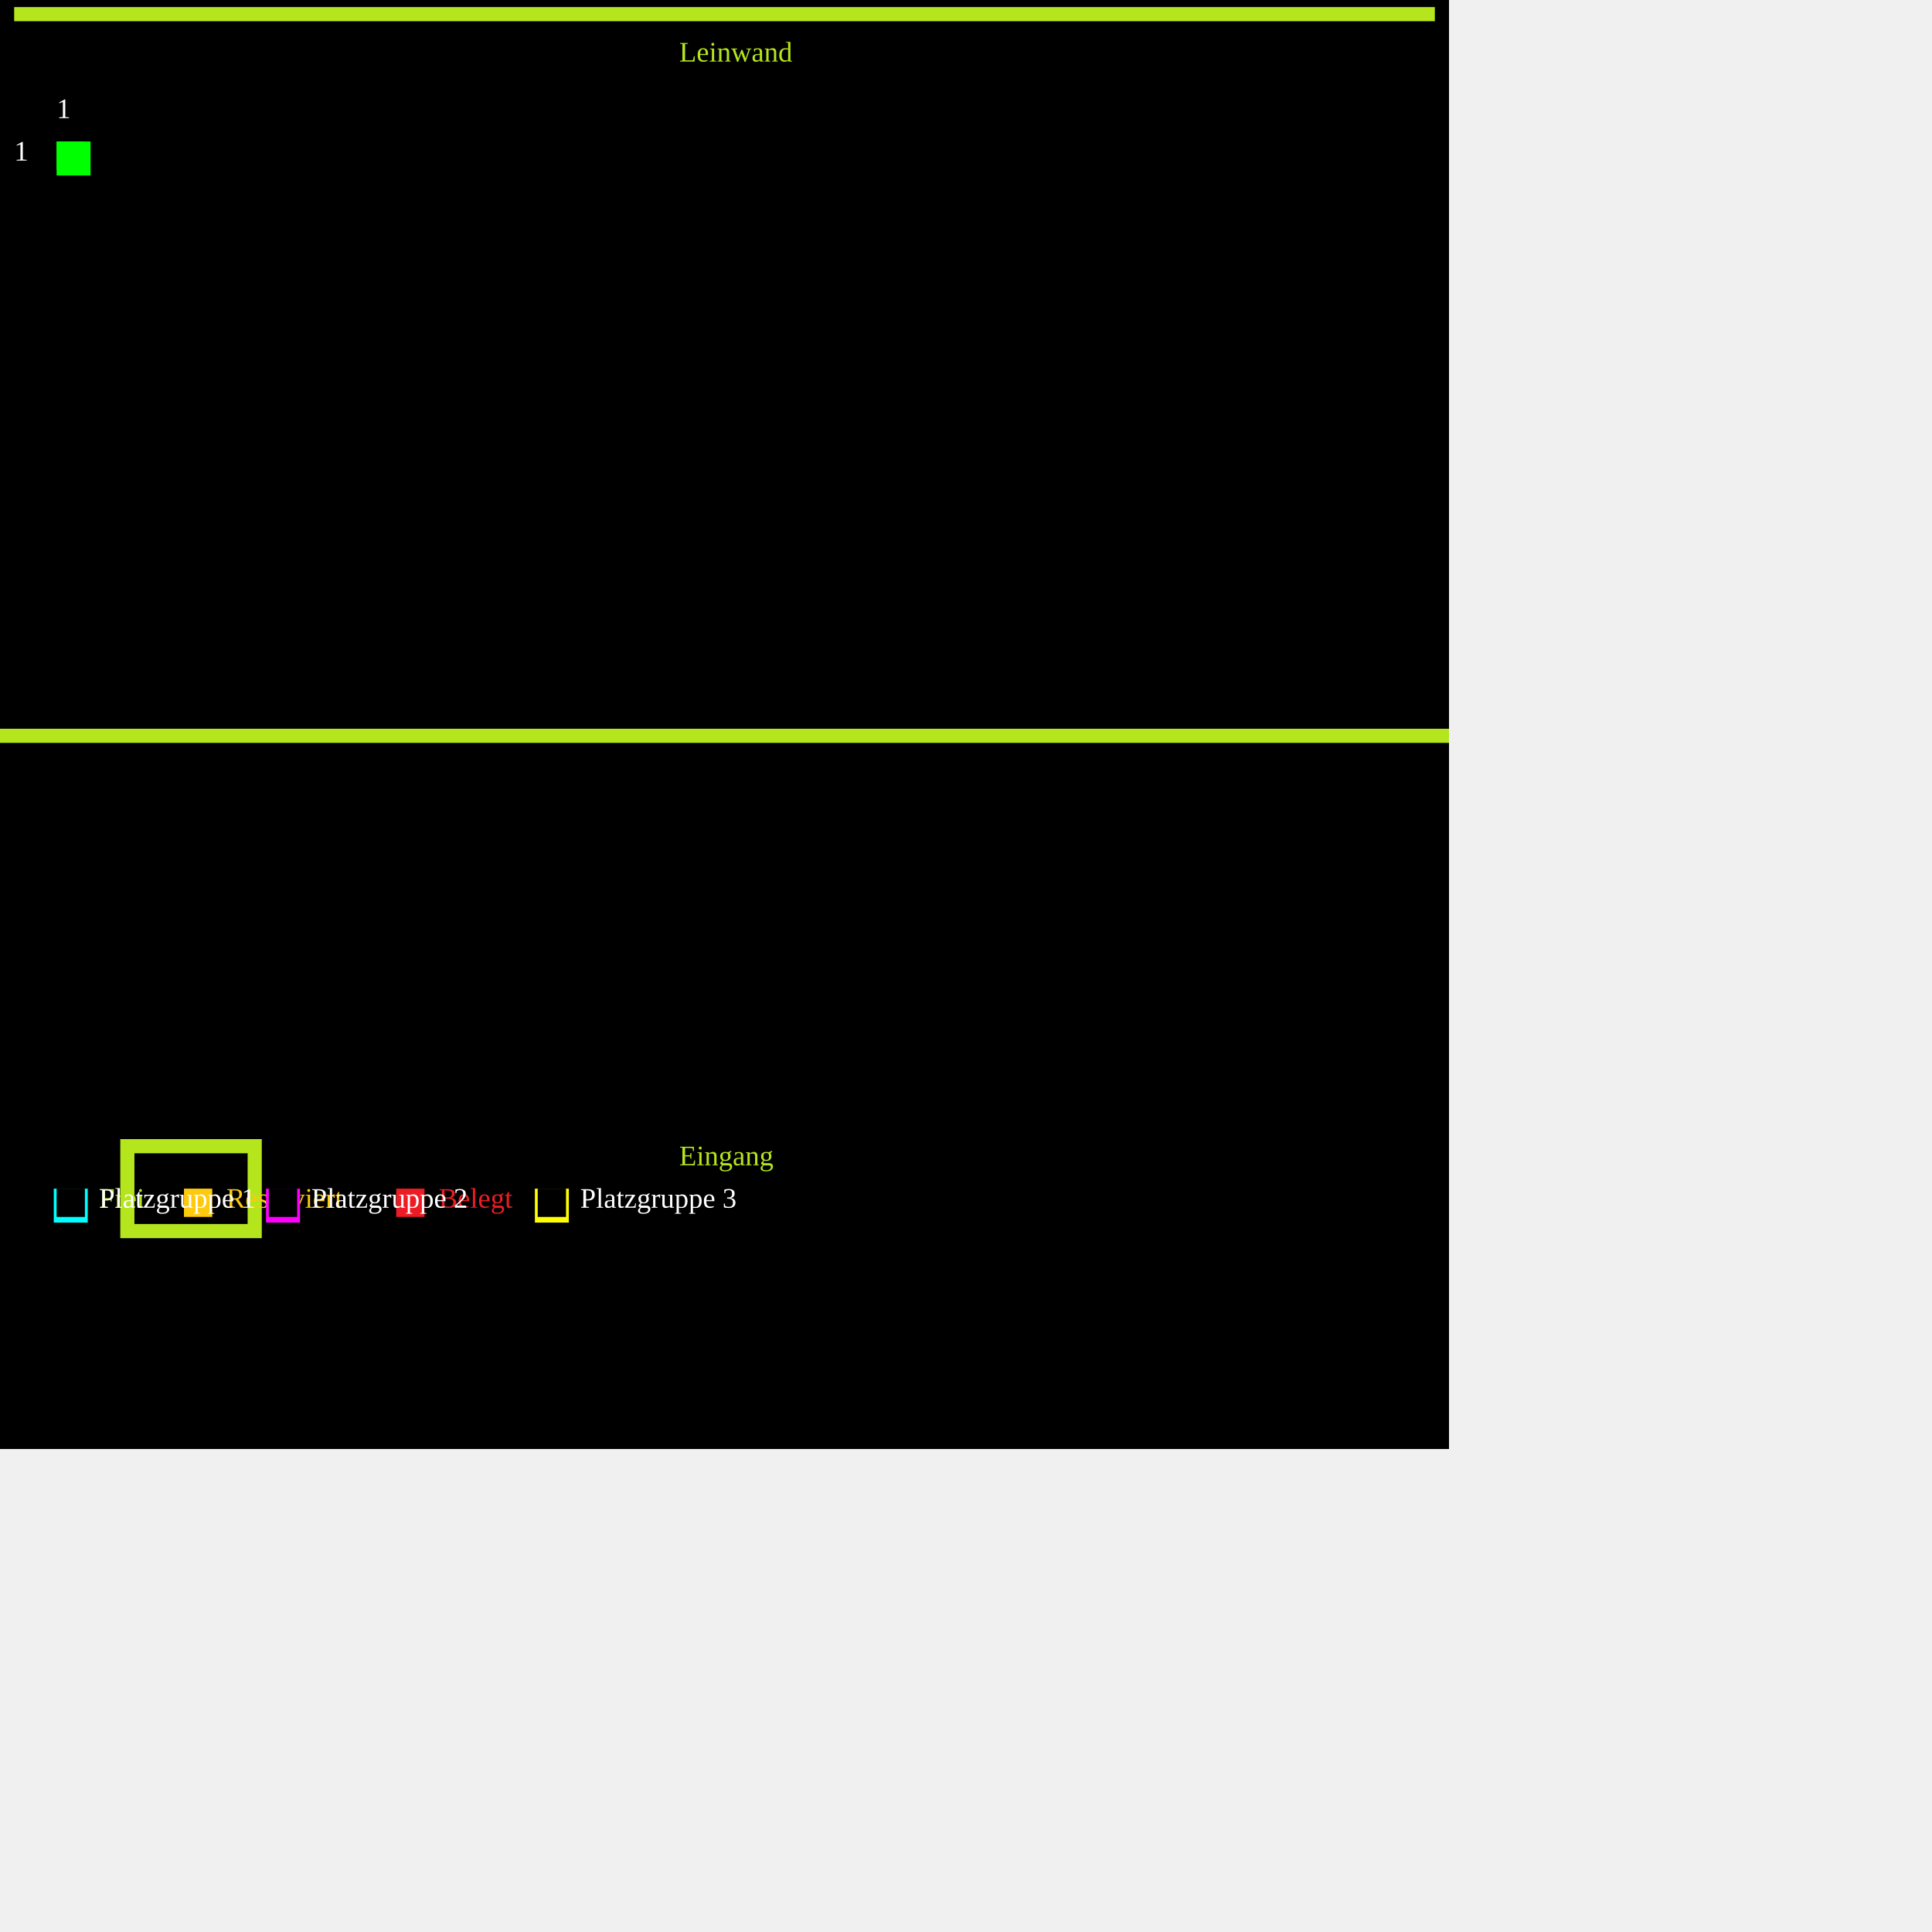
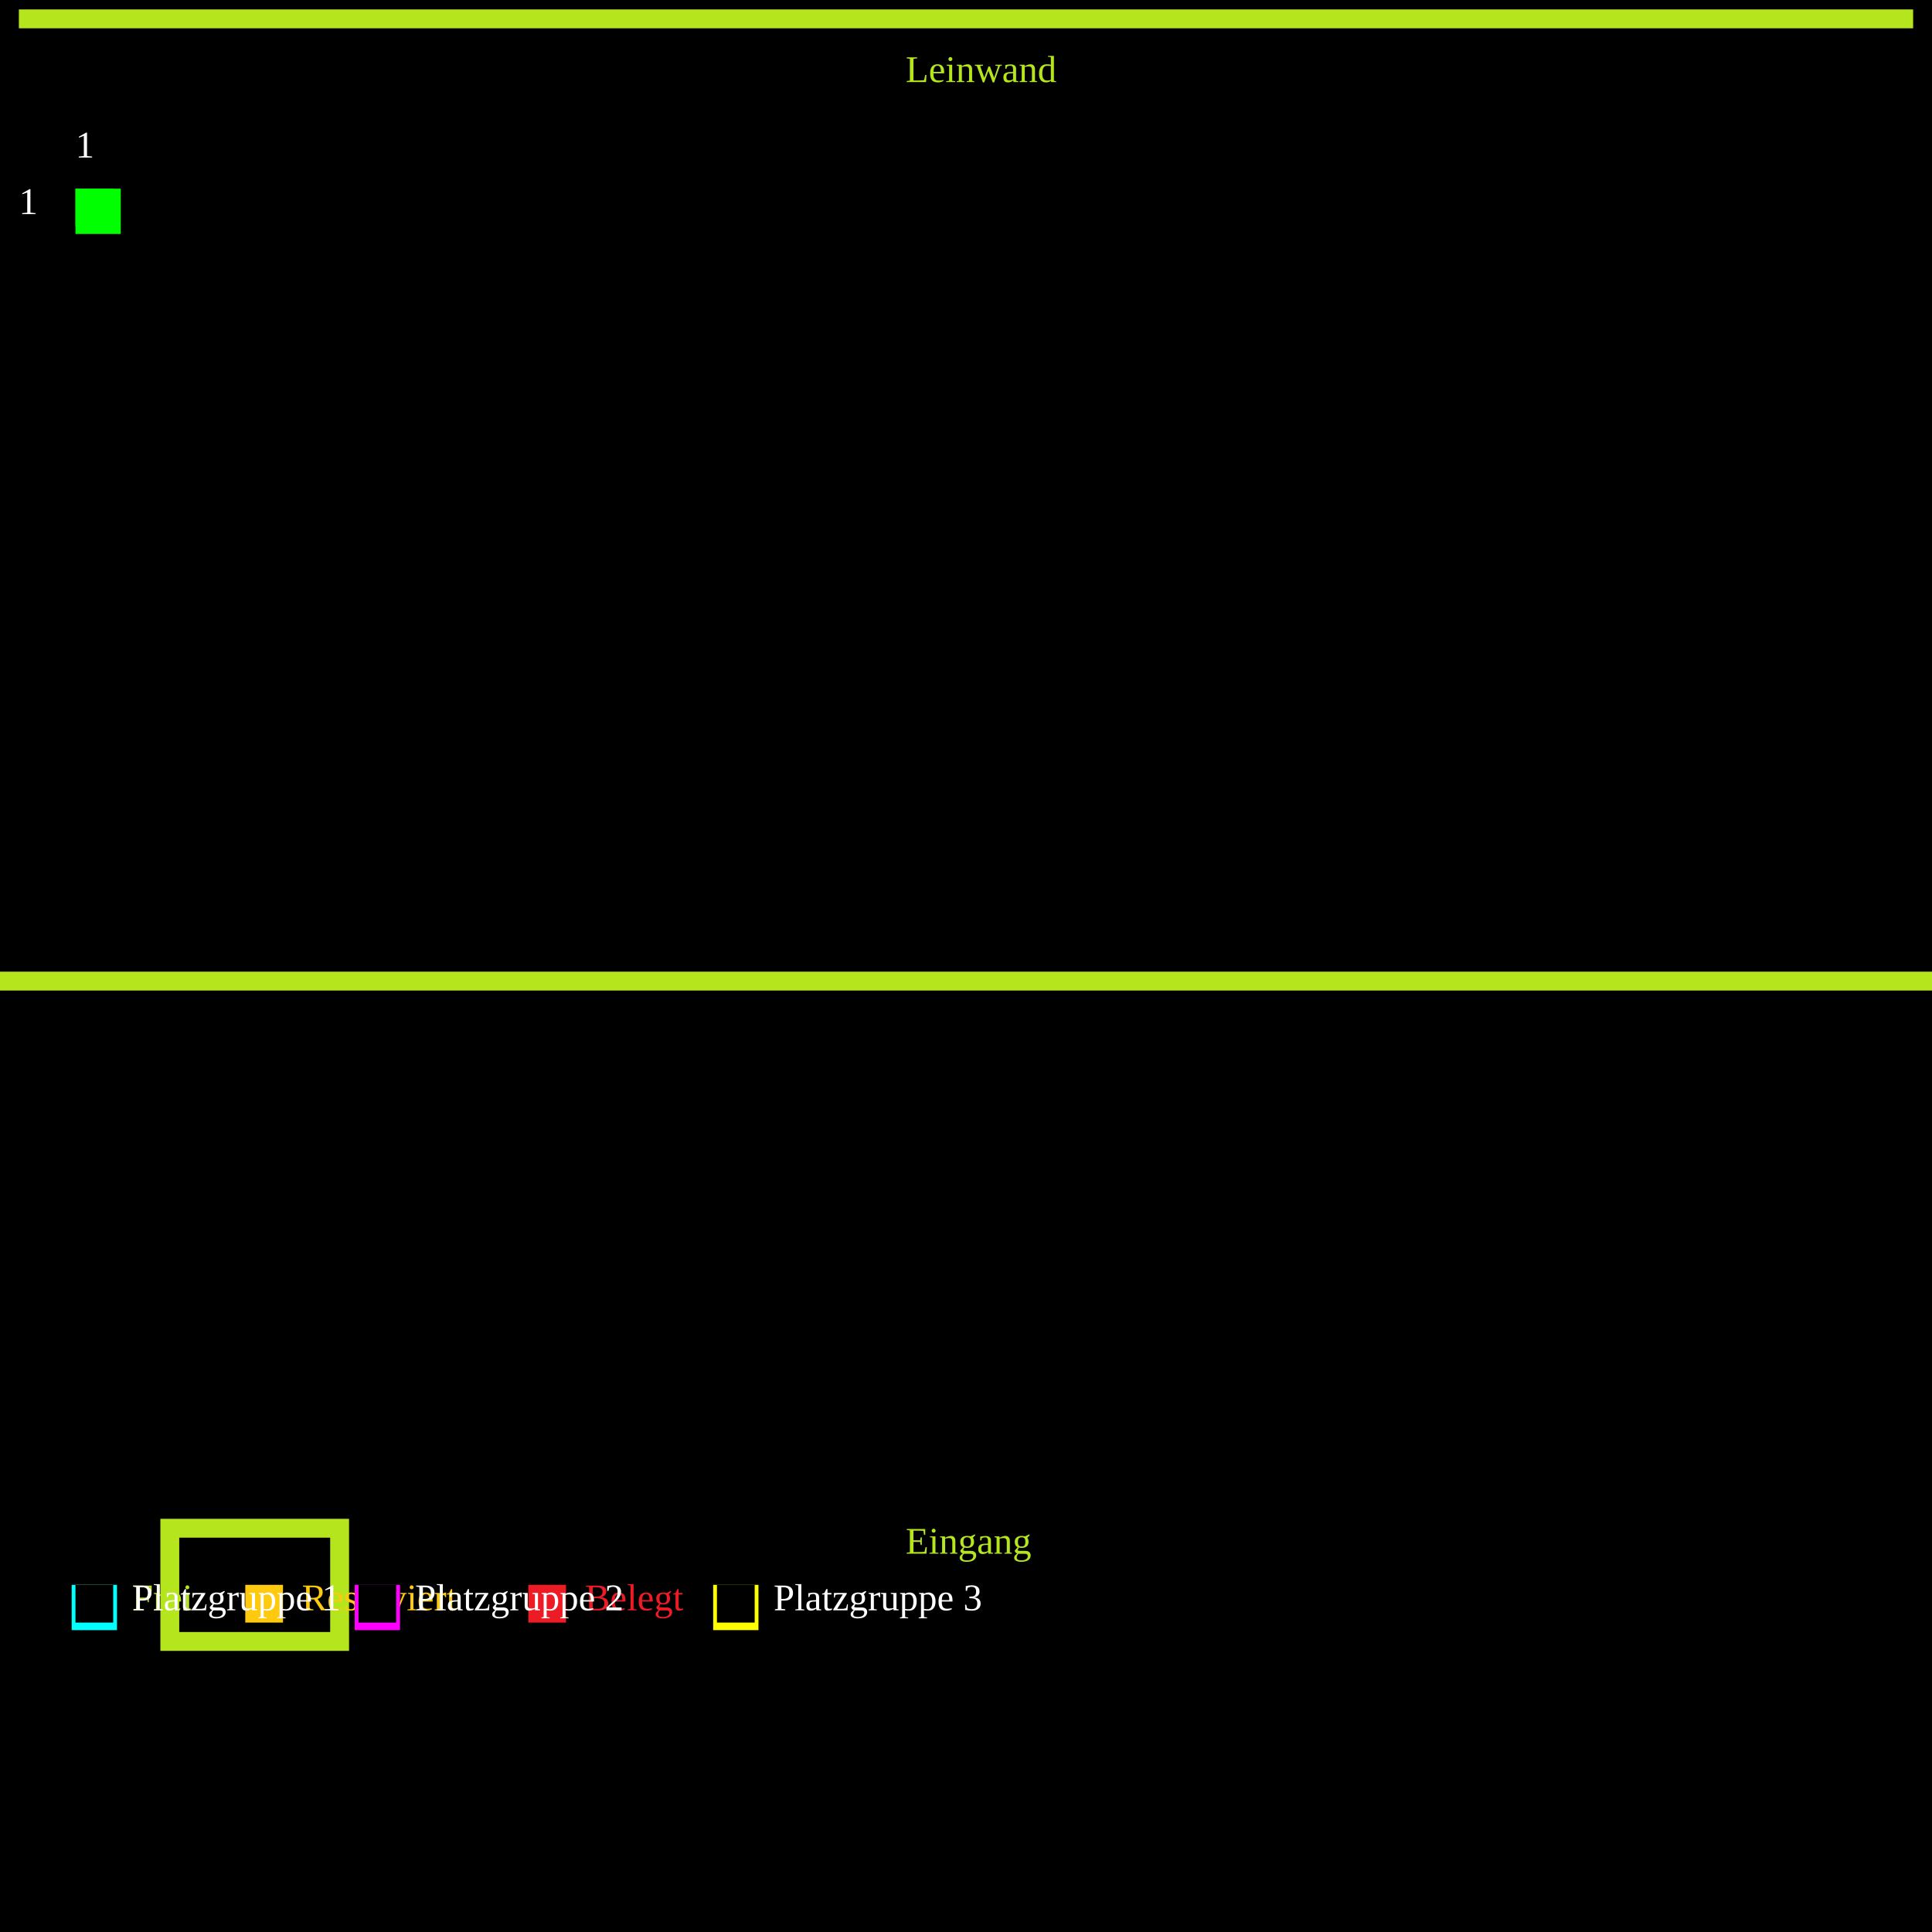
- <svg xmlns="http://www.w3.org/2000/svg" xmlns:ns1="http://www.thymeleaf.org" version="1.1" width="512pt" height="512pt" ns1:width="${width}" ns1:height="${height}">
-   <rect x="0" y="0" width="512" height="512" ns1:width="${width}" ns1:height="${height}" />
+ <svg xmlns="http://www.w3.org/2000/svg" xmlns:ns1="http://www.thymeleaf.org" version="1.1" width="100%" ns1:viewBox="'0 0 ' + ${width} + ' ' + ${height}">
+   <rect x="0" y="0" width="512" height="512" ns1:width="${width}" ns1:height="${height}" fill="#000000" />
  <line fill="#b5e61d" x1="5" x2="507" y1="5" y2="5" stroke-width="5" stroke="#b5e61d" ns1:x2="${width} - 5" />
  <text x="240" y="15" font-size="10" fill="#b5e61d" dominant-baseline="hanging" ns1:x="${width} /2 - 21">Leinwand</text>
  <text x="20" y="35" ns1:each="col : ${cols}" ns1:text="${col}" ns1:x="${col} * 15 + 20" fill="white" font-size="10" dominant-baseline="hanging">1</text>
  <text x="5" y="50" ns1:each="row : ${rows}" ns1:text="${row.getLetter()}" ns1:y="${row.getId()} * 15 + 50" fill="white" font-size="10" dominant-baseline="hanging">1</text>
  <rect x="20" y="50" width="12" height="12" ns1:each="seat : ${seats}" fill="#00ff00" ns1:x="${seat.getX()} * 15 + 19" ns1:y="${seat.getY()} * 15 + 49" ns1:fill="${seat.placeGroupColor()}" />
  <rect x="20" y="50" width="10" height="10" ns1:each="seat : ${seats}" fill="#00ff00" ns1:x="${seat.getX()} * 15 + 20" ns1:y="${seat.getY()} * 15 + 50" ns1:fill="${seat.occupancyToColor()}" />
  <rect x="45" y="405" stroke-width="5" width="45" height="30" ns1:x="${width} - 50" ns1:y="${legendOffset} - 40" stroke="#b5e61d" />
  <text x="240" y="405" font-size="10" fill="#b5e61d" dominant-baseline="hanging" ns1:x="${width} - 45" ns1:y="${legendOffset} - 30">Eingang</text>
  <line x1="0" x2="512" y1="260" y2="260" stroke-width="5" stroke="#b5e61d" ns1:x2="${width}" ns1:y1="${legendOffset}" ns1:y2="${legendOffset}" />
  <rect x="20" y="420" width="10" height="10" ns1:y="${legendOffset} + 10" fill="#b5e61d" />
  <text x="35" y="420" font-size="10" fill="#b5e61d" dominant-baseline="hanging" ns1:y="${legendOffset} + 10">Frei</text>
  <rect x="65" y="420" width="10" height="10" ns1:y="${legendOffset} + 10" fill="#ffc90e" />
  <text x="80" y="420" font-size="10" fill="#ffc90e" dominant-baseline="hanging" ns1:y="${legendOffset} + 10">Reserviert</text>
  <rect x="140" y="420" width="10" height="10" ns1:y="${legendOffset} + 10" fill="#ed1c24" />
  <text x="155" y="420" font-size="10" fill="#ed1c24" dominant-baseline="hanging" ns1:y="${legendOffset} + 10">Belegt</text>
  <rect x="19" y="420" width="12" height="12" ns1:y="${legendOffset} + 24" fill="#00ffff" />
  <rect x="20" y="420" width="10" height="10" ns1:y="${legendOffset} + 25" fill="#000000" />
  <text x="35" y="420" font-size="10" fill="#ffffff" dominant-baseline="hanging" ns1:y="${legendOffset} + 25">Platzgruppe 1</text>
  <rect x="94" y="420" width="12" height="12" ns1:y="${legendOffset} + 24" fill="#ff00ff" />
  <rect x="95" y="420" width="10" height="10" ns1:y="${legendOffset} + 25" fill="#000000" />
  <text x="110" y="420" font-size="10" fill="#ffffff" dominant-baseline="hanging" ns1:y="${legendOffset} + 25">Platzgruppe 2</text>
  <rect x="189" y="420" width="12" height="12" ns1:y="${legendOffset} + 24" fill="#ffff00" />
  <rect x="190" y="420" width="10" height="10" ns1:y="${legendOffset} + 25" fill="#000000" />
  <text x="205" y="420" font-size="10" fill="#ffffff" dominant-baseline="hanging" ns1:y="${legendOffset} + 25">Platzgruppe 3</text>
+   <style>html,body{background-color:black;padding:0;margin:0}</style>
</svg>
